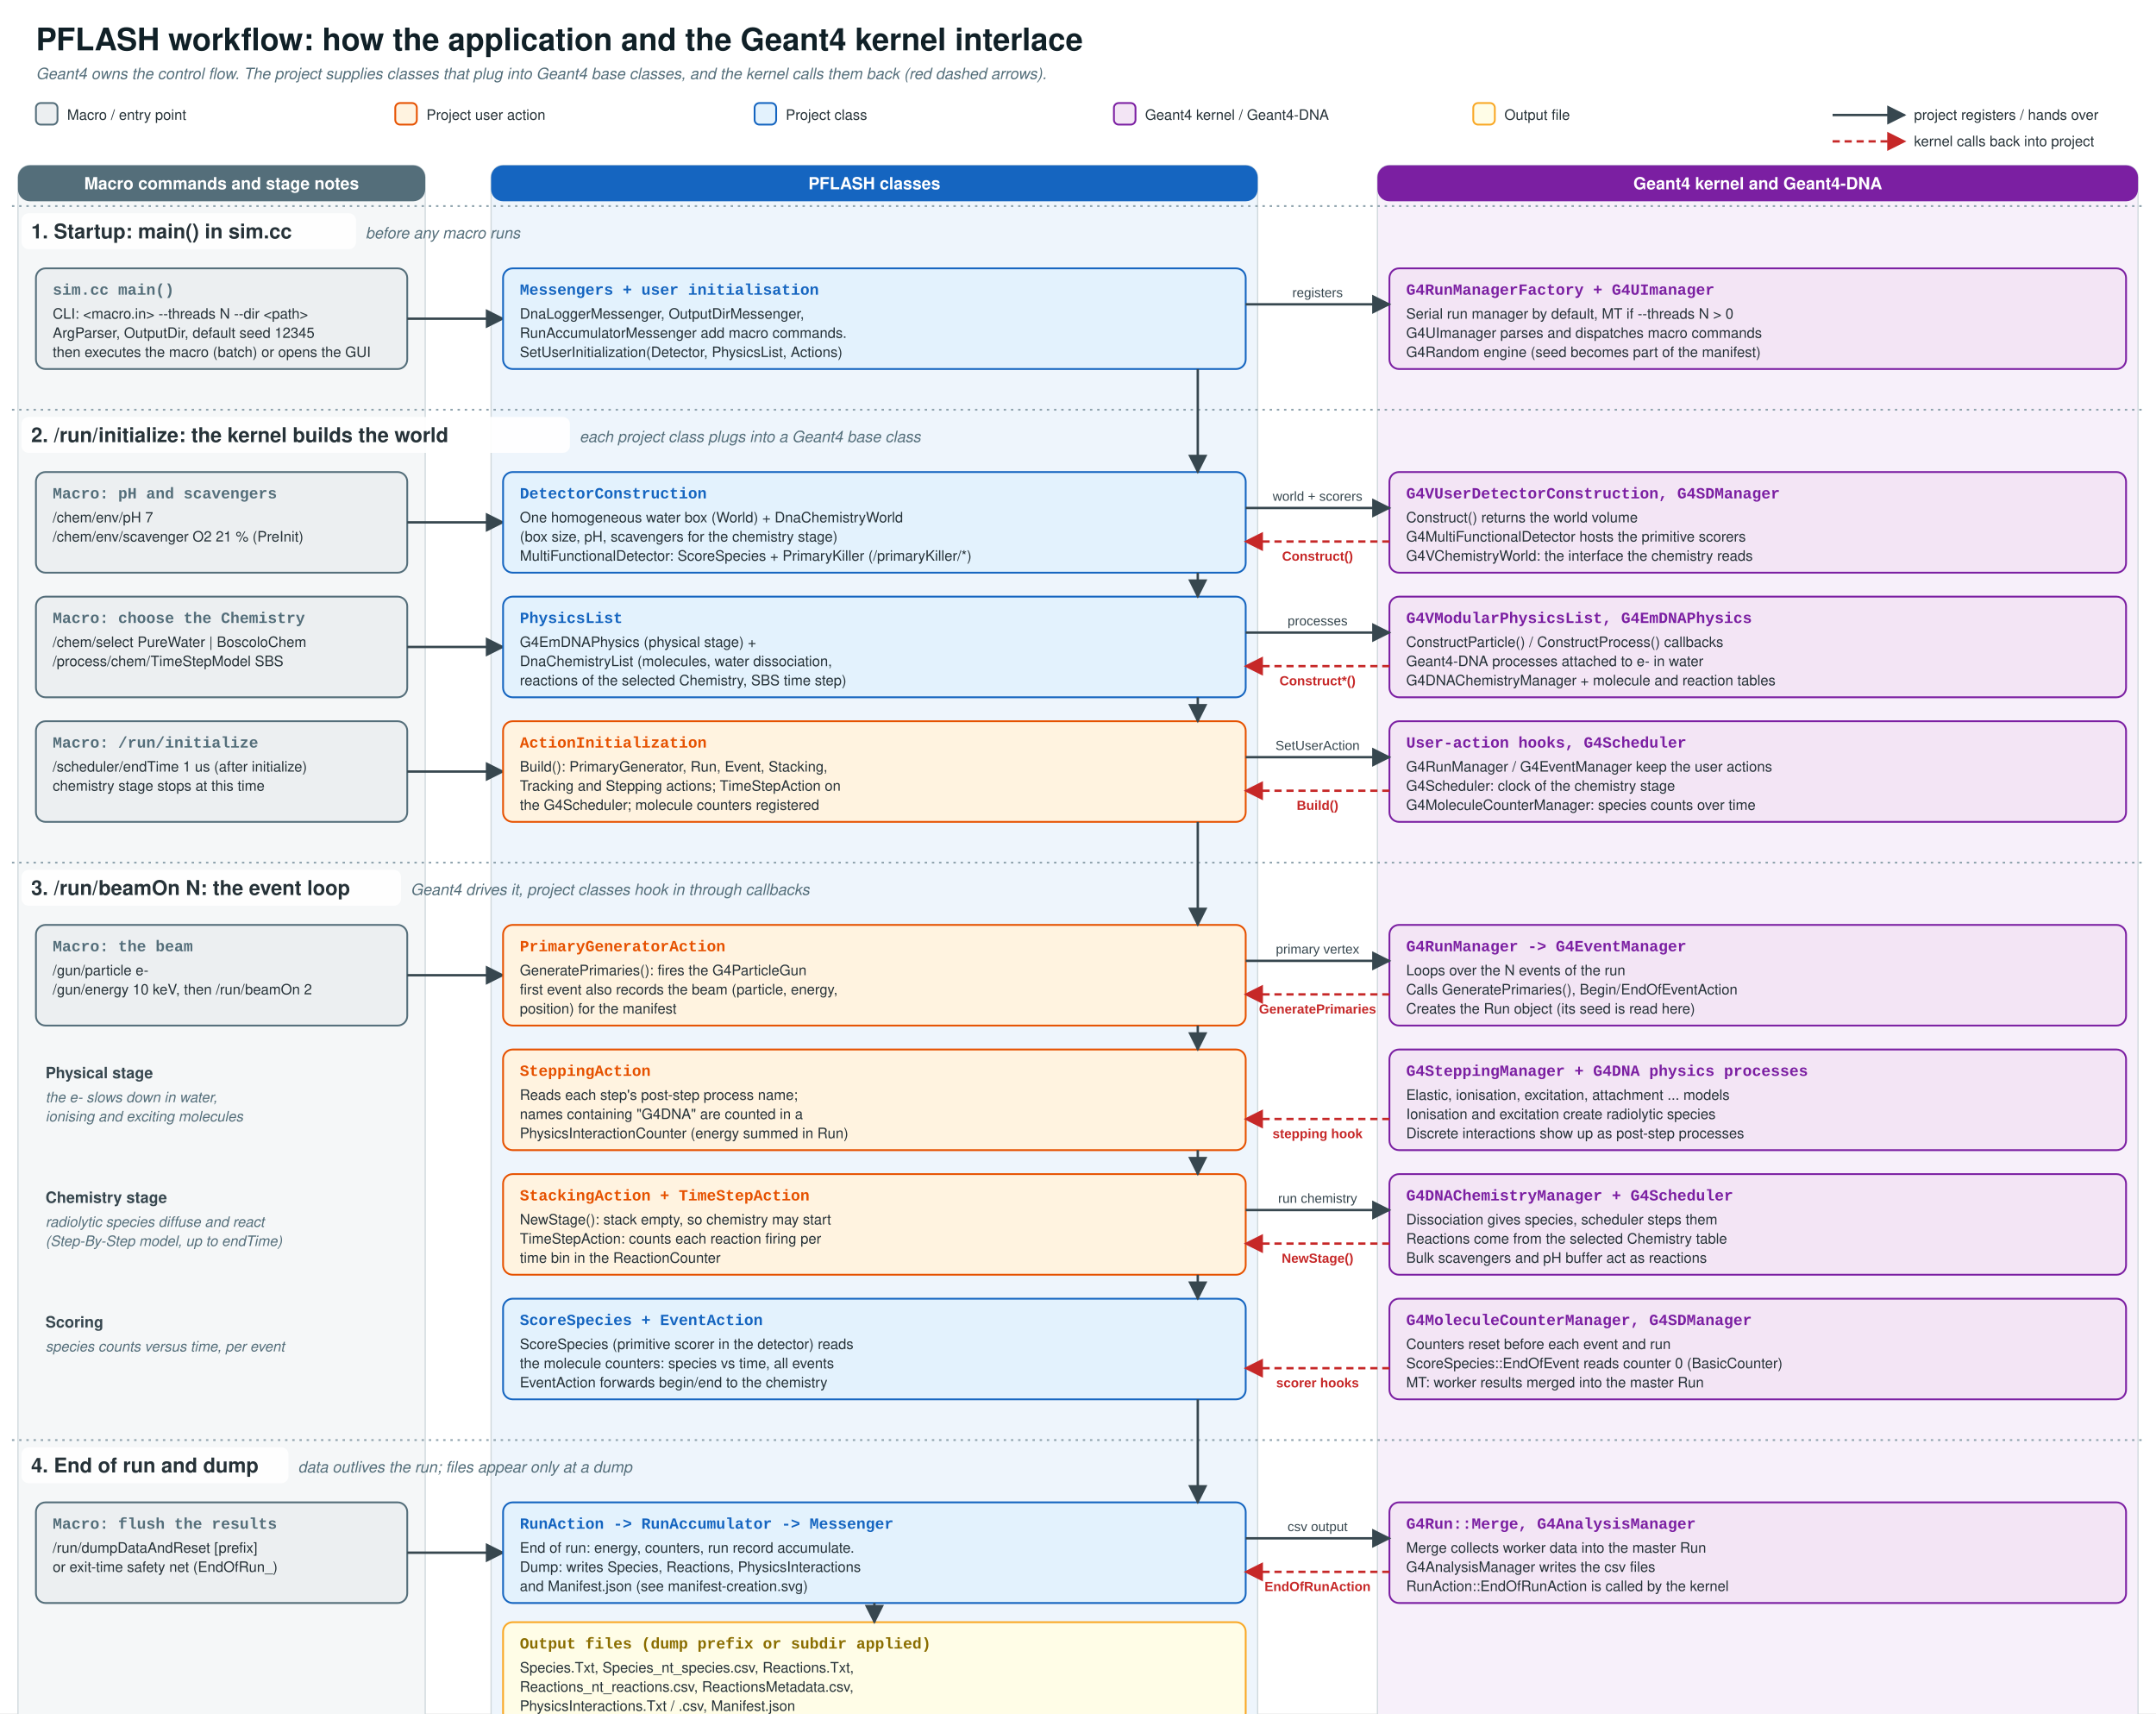
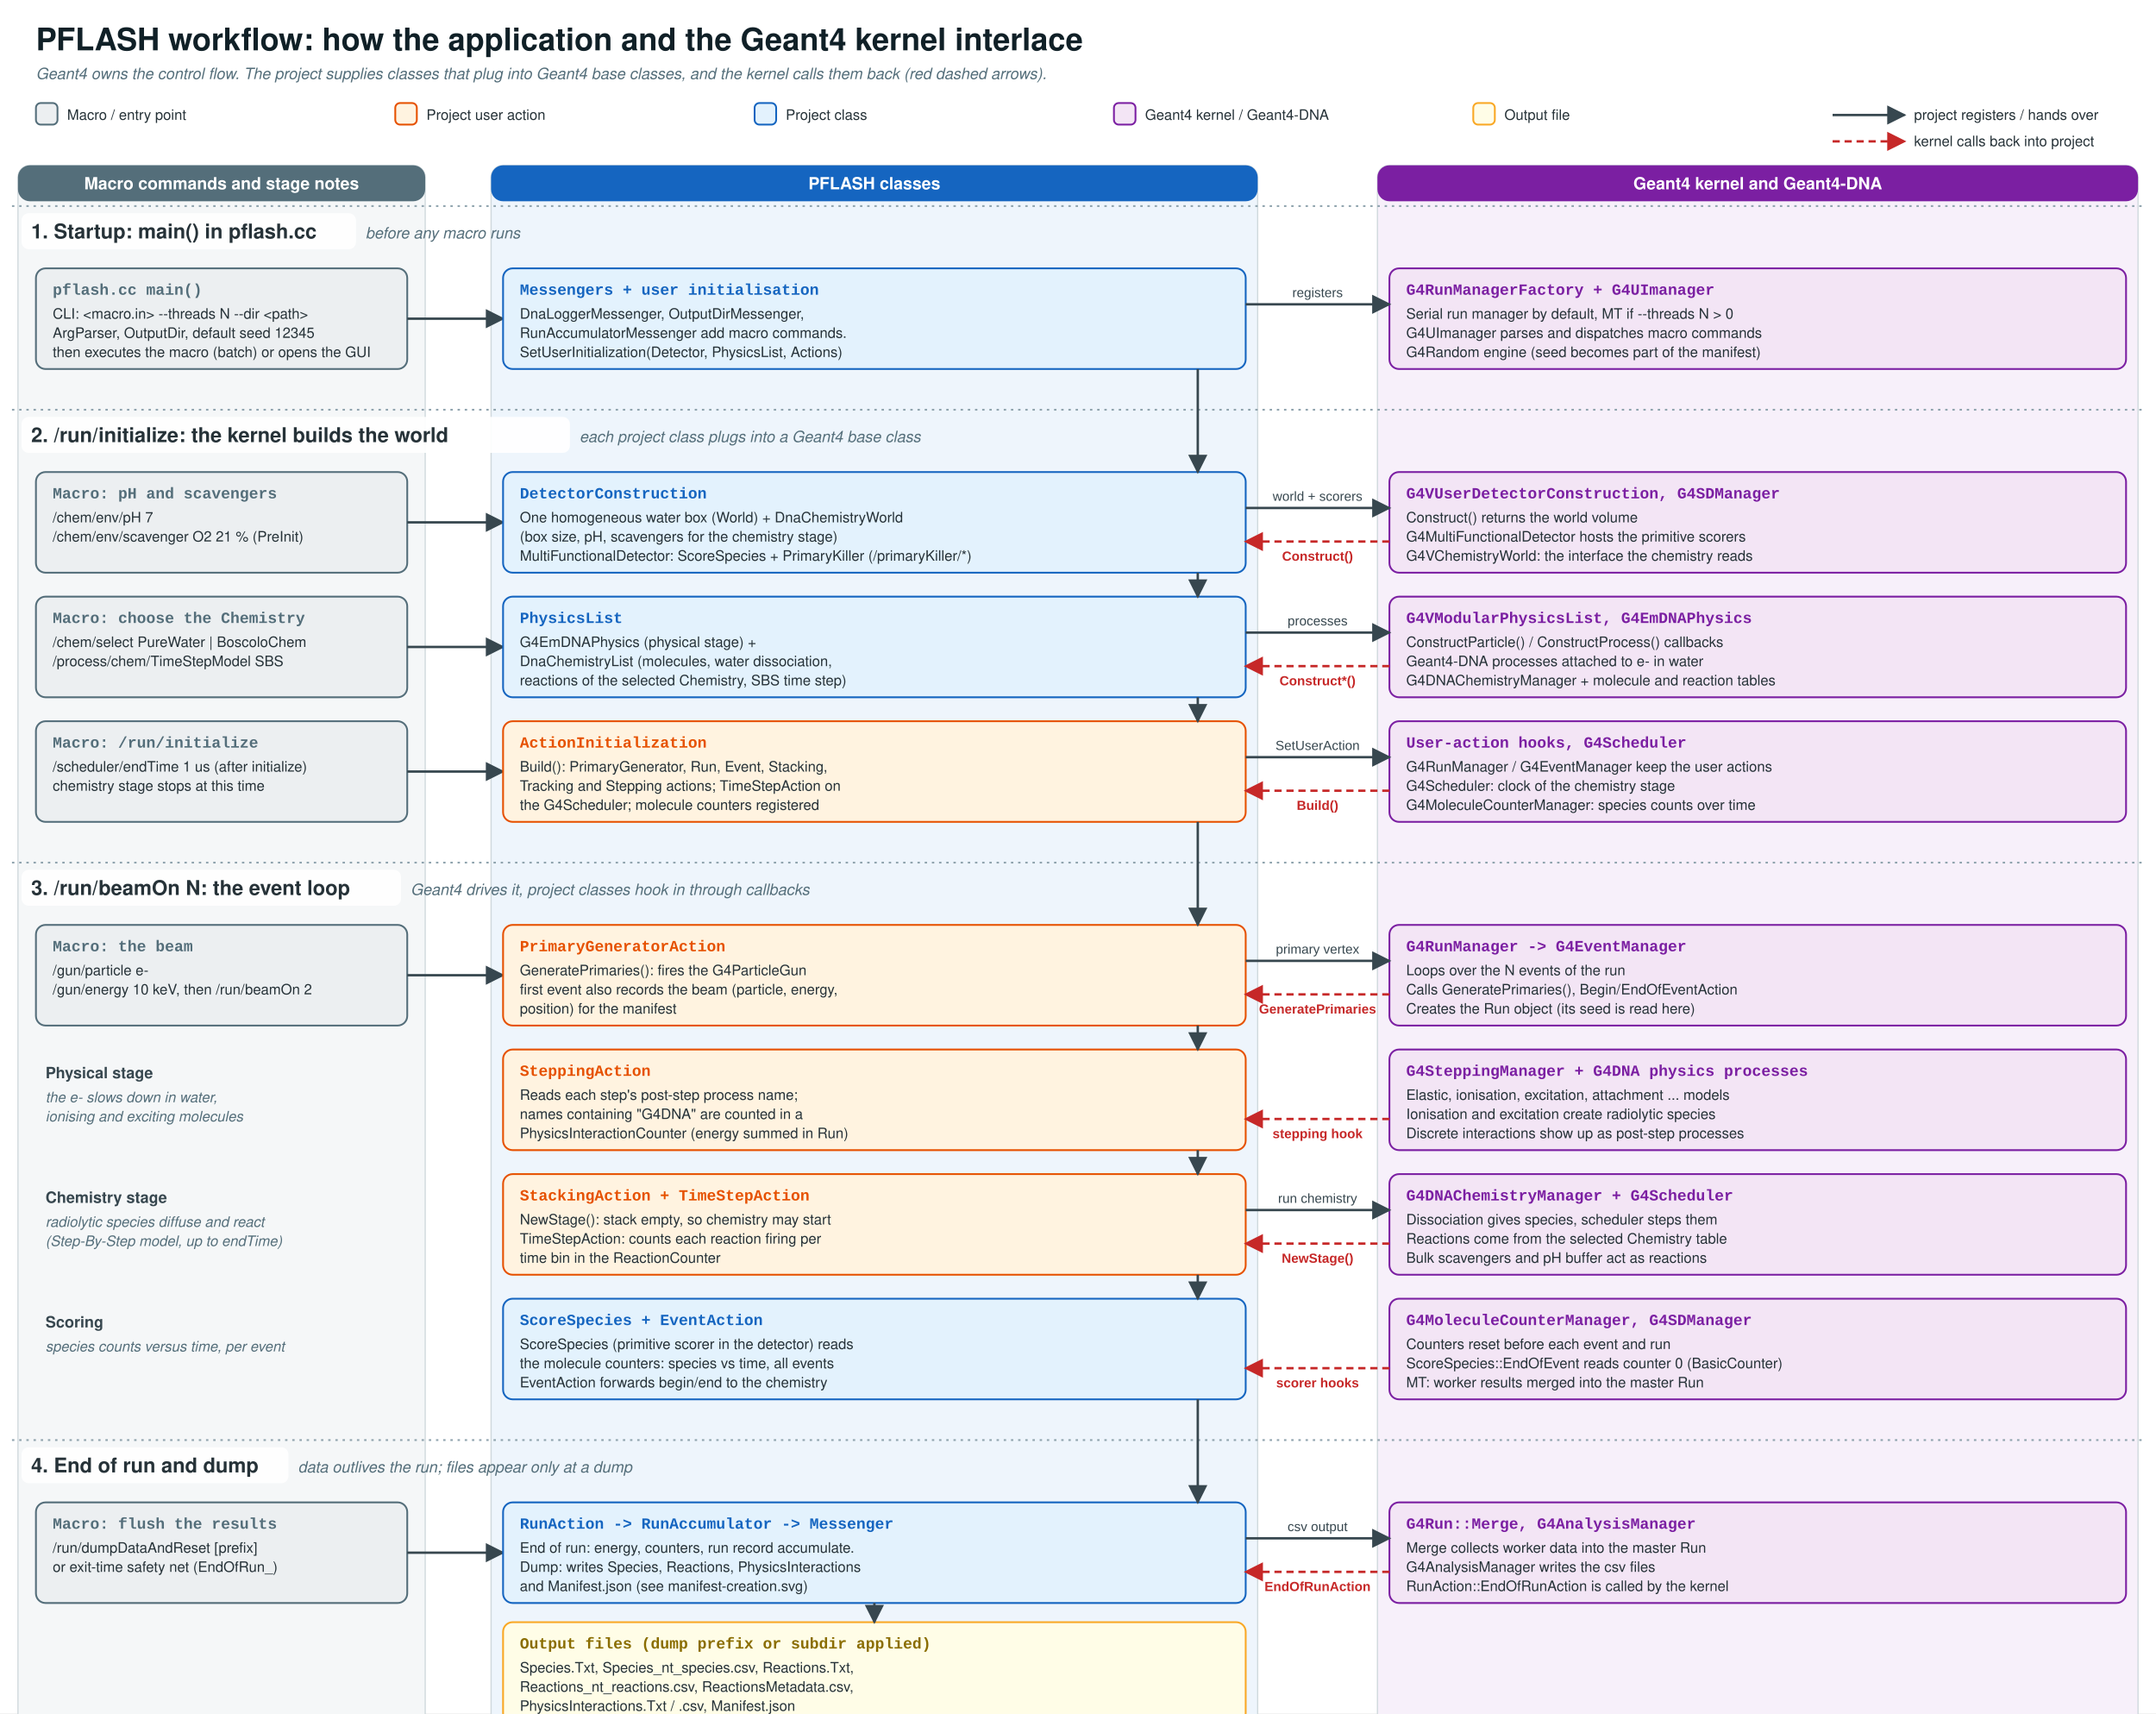
<svg xmlns="http://www.w3.org/2000/svg" viewBox="0 0 1800 1430" width="1800" height="1430" font-family="Segoe UI, Helvetica, Arial, sans-serif">
  <defs>
    <marker id="m1" viewBox="0 0 10 10" refX="9" refY="5" markerWidth="8" markerHeight="8" orient="auto">
      <path d="M0,0 L10,5 L0,10 z" fill="#37474f" />
    </marker>
    <marker id="m2" viewBox="0 0 10 10" refX="9" refY="5" markerWidth="8" markerHeight="8" orient="auto">
      <path d="M0,0 L10,5 L0,10 z" fill="#c62828" />
    </marker>
    <style>
.t{font:700 13px Consolas,"Courier New",monospace}
.d{font:12px "Segoe UI",Helvetica,Arial,sans-serif;fill:#263238}
.h{font:700 17px "Segoe UI",Helvetica,Arial,sans-serif;fill:#263238}
.sub{font:italic 13px "Segoe UI",Helvetica,Arial,sans-serif;fill:#546e7a}
.lab{font:11px "Segoe UI",Arial,sans-serif;fill:#37474f}
.red{font:700 11px "Segoe UI",Arial,sans-serif;fill:#c62828}
.ttl{font:700 26px "Segoe UI",Helvetica,Arial,sans-serif;fill:#102027}
.ln{font:700 14px "Segoe UI",Helvetica,Arial,sans-serif}
.note{font:italic 12px "Segoe UI",Helvetica,Arial,sans-serif;fill:#546e7a}
.nb{font:700 13px "Segoe UI",Helvetica,Arial,sans-serif;fill:#37474f}
</style>
  </defs>
  <rect width="100%" height="100%" fill="#ffffff" />
  <text x="30" y="42" class="ttl" text-anchor="start">PFLASH workflow: how the application and the Geant4 kernel interlace</text>
  <text x="30" y="66" class="sub" text-anchor="start">Geant4 owns the control flow. The project supplies classes that plug into Geant4 base classes, and the kernel calls them back (red dashed arrows).</text>
  <rect x="30" y="86" width="18" height="18" rx="4" fill="#eceff1" stroke="#546e7a" stroke-width="1.5" />
  <text x="56" y="100" class="d" text-anchor="start">Macro / entry point</text>
  <rect x="330" y="86" width="18" height="18" rx="4" fill="#fff3e0" stroke="#e65100" stroke-width="1.5" />
  <text x="356" y="100" class="d" text-anchor="start">Project user action</text>
  <rect x="630" y="86" width="18" height="18" rx="4" fill="#e3f2fd" stroke="#1565c0" stroke-width="1.5" />
  <text x="656" y="100" class="d" text-anchor="start">Project class</text>
  <rect x="930" y="86" width="18" height="18" rx="4" fill="#f3e5f5" stroke="#7b1fa2" stroke-width="1.5" />
  <text x="956" y="100" class="d" text-anchor="start">Geant4 kernel / Geant4-DNA</text>
  <rect x="1230" y="86" width="18" height="18" rx="4" fill="#fffde7" stroke="#f9a825" stroke-width="1.5" />
  <text x="1256" y="100" class="d" text-anchor="start">Output file</text>
  <path d="M1530,96 L1590,96" fill="none" stroke="#37474f" stroke-width="2" marker-end="url(#m1)" />
  <text x="1598" y="100" class="d" text-anchor="start">project registers / hands over</text>
  <path d="M1530,118 L1590,118" fill="none" stroke="#c62828" stroke-width="2" stroke-dasharray="6 4" marker-end="url(#m2)" />
  <text x="1598" y="122" class="d" text-anchor="start">kernel calls back into project</text>
  <rect x="15" y="138" width="340" height="1322" rx="10" fill="#f5f7f8" stroke="#cfd8dc" />
  <rect x="15" y="138" width="340" height="30" rx="10" fill="#546e7a" />
  <text x="185.0" y="158" class="ln" text-anchor="middle" fill="#ffffff">Macro commands and stage notes</text>
  <rect x="410" y="138" width="640" height="1322" rx="10" fill="#eef5fc" stroke="#cfd8dc" />
  <rect x="410" y="138" width="640" height="30" rx="10" fill="#1565c0" />
  <text x="730.0" y="158" class="ln" text-anchor="middle" fill="#ffffff">PFLASH classes</text>
  <rect x="1150" y="138" width="635" height="1322" rx="10" fill="#f7f0fa" stroke="#cfd8dc" />
  <rect x="1150" y="138" width="635" height="30" rx="10" fill="#7b1fa2" />
  <text x="1467.5" y="158" class="ln" text-anchor="middle" fill="#ffffff">Geant4 kernel and Geant4-DNA</text>
  <line x1="10" y1="172" x2="1790" y2="172" stroke="#90a4ae" stroke-width="1.5" stroke-dasharray="2 4" />
  <rect x="18" y="178" width="279.2" height="30" rx="6" fill="#ffffff" opacity="0.92" />
-   <text x="26" y="199" class="h" text-anchor="start">1. Startup: main() in sim.cc</text>
+   <text x="26" y="199" class="h" text-anchor="start">1. Startup: main() in pflash.cc</text>
  <text x="305.2" y="199" class="sub" text-anchor="start">before any macro runs</text>
  <rect x="30" y="224" width="310" height="84" rx="8" fill="#eceff1" stroke="#546e7a" stroke-width="1.5" />
-   <text x="44" y="246" class="t" fill="#546e7a">sim.cc  main()</text>
+   <text x="44" y="246" class="t" fill="#546e7a">pflash.cc  main()</text>
  <text x="44" y="266" class="d">CLI: &lt;macro.in&gt; --threads N --dir &lt;path&gt;</text>
  <text x="44" y="282" class="d">ArgParser, OutputDir, default seed 12345</text>
  <text x="44" y="298" class="d">then executes the macro (batch) or opens the GUI</text>
  <path d="M340,266 L420,266" fill="none" stroke="#37474f" stroke-width="2" marker-end="url(#m1)" />
  <rect x="420" y="224" width="620" height="84" rx="8" fill="#e3f2fd" stroke="#1565c0" stroke-width="1.5" />
  <text x="434" y="246" class="t" fill="#1565c0">Messengers + user initialisation</text>
  <text x="434" y="266" class="d">DnaLoggerMessenger, OutputDirMessenger,</text>
  <text x="434" y="282" class="d">RunAccumulatorMessenger add macro commands.</text>
  <text x="434" y="298" class="d">SetUserInitialization(Detector, PhysicsList, Actions)</text>
  <rect x="1160" y="224" width="615" height="84" rx="8" fill="#f3e5f5" stroke="#7b1fa2" stroke-width="1.5" />
  <text x="1174" y="246" class="t" fill="#7b1fa2">G4RunManagerFactory + G4UImanager</text>
  <text x="1174" y="266" class="d">Serial run manager by default, MT if --threads N &gt; 0</text>
  <text x="1174" y="282" class="d">G4UImanager parses and dispatches macro commands</text>
  <text x="1174" y="298" class="d">G4Random engine (seed becomes part of the manifest)</text>
  <path d="M1040,254 L1160,254" fill="none" stroke="#37474f" stroke-width="2" marker-end="url(#m1)" />
  <text x="1100.0" y="248" class="lab" text-anchor="middle">registers</text>
  <line x1="10" y1="342" x2="1790" y2="342" stroke="#90a4ae" stroke-width="1.5" stroke-dasharray="2 4" />
  <rect x="18" y="348" width="457.8" height="30" rx="6" fill="#ffffff" opacity="0.92" />
  <text x="26" y="369" class="h" text-anchor="start">2. /run/initialize: the kernel builds the world</text>
  <text x="483.8" y="369" class="sub" text-anchor="start">each project class plugs into a Geant4 base class</text>
  <rect x="30" y="394" width="310" height="84" rx="8" fill="#eceff1" stroke="#546e7a" stroke-width="1.5" />
  <text x="44" y="416" class="t" fill="#546e7a">Macro: pH and scavengers</text>
  <text x="44" y="436" class="d">/chem/env/pH 7</text>
  <text x="44" y="452" class="d">/chem/env/scavenger O2 21 %   (PreInit)</text>
  <path d="M340,436 L420,436" fill="none" stroke="#37474f" stroke-width="2" marker-end="url(#m1)" />
  <rect x="420" y="394" width="620" height="84" rx="8" fill="#e3f2fd" stroke="#1565c0" stroke-width="1.5" />
  <text x="434" y="416" class="t" fill="#1565c0">DetectorConstruction</text>
  <text x="434" y="436" class="d">One homogeneous water box (World) + DnaChemistryWorld</text>
  <text x="434" y="452" class="d">(box size, pH, scavengers for the chemistry stage)</text>
  <text x="434" y="468" class="d">MultiFunctionalDetector: ScoreSpecies + PrimaryKiller (/primaryKiller/*)</text>
  <rect x="1160" y="394" width="615" height="84" rx="8" fill="#f3e5f5" stroke="#7b1fa2" stroke-width="1.5" />
  <text x="1174" y="416" class="t" fill="#7b1fa2">G4VUserDetectorConstruction, G4SDManager</text>
  <text x="1174" y="436" class="d">Construct() returns the world volume</text>
  <text x="1174" y="452" class="d">G4MultiFunctionalDetector hosts the primitive scorers</text>
  <text x="1174" y="468" class="d">G4VChemistryWorld: the interface the chemistry reads</text>
  <path d="M1040,424 L1160,424" fill="none" stroke="#37474f" stroke-width="2" marker-end="url(#m1)" />
  <text x="1100.0" y="418" class="lab" text-anchor="middle">world + scorers</text>
  <path d="M1160,452 L1040,452" fill="none" stroke="#c62828" stroke-width="2" stroke-dasharray="6 4" marker-end="url(#m2)" />
  <text x="1100.0" y="468" class="red" text-anchor="middle">Construct()</text>
  <rect x="30" y="498" width="310" height="84" rx="8" fill="#eceff1" stroke="#546e7a" stroke-width="1.5" />
  <text x="44" y="520" class="t" fill="#546e7a">Macro: choose the Chemistry</text>
  <text x="44" y="540" class="d">/chem/select PureWater | BoscoloChem</text>
  <text x="44" y="556" class="d">/process/chem/TimeStepModel SBS</text>
  <path d="M340,540 L420,540" fill="none" stroke="#37474f" stroke-width="2" marker-end="url(#m1)" />
  <rect x="420" y="498" width="620" height="84" rx="8" fill="#e3f2fd" stroke="#1565c0" stroke-width="1.5" />
  <text x="434" y="520" class="t" fill="#1565c0">PhysicsList</text>
  <text x="434" y="540" class="d">G4EmDNAPhysics (physical stage) +</text>
  <text x="434" y="556" class="d">DnaChemistryList (molecules, water dissociation,</text>
  <text x="434" y="572" class="d">reactions of the selected Chemistry, SBS time step)</text>
  <rect x="1160" y="498" width="615" height="84" rx="8" fill="#f3e5f5" stroke="#7b1fa2" stroke-width="1.5" />
  <text x="1174" y="520" class="t" fill="#7b1fa2">G4VModularPhysicsList, G4EmDNAPhysics</text>
  <text x="1174" y="540" class="d">ConstructParticle() / ConstructProcess() callbacks</text>
  <text x="1174" y="556" class="d">Geant4-DNA processes attached to e- in water</text>
  <text x="1174" y="572" class="d">G4DNAChemistryManager + molecule and reaction tables</text>
  <path d="M1040,528 L1160,528" fill="none" stroke="#37474f" stroke-width="2" marker-end="url(#m1)" />
  <text x="1100.0" y="522" class="lab" text-anchor="middle">processes</text>
  <path d="M1160,556 L1040,556" fill="none" stroke="#c62828" stroke-width="2" stroke-dasharray="6 4" marker-end="url(#m2)" />
  <text x="1100.0" y="572" class="red" text-anchor="middle">Construct*()</text>
  <rect x="30" y="602" width="310" height="84" rx="8" fill="#eceff1" stroke="#546e7a" stroke-width="1.5" />
  <text x="44" y="624" class="t" fill="#546e7a">Macro: /run/initialize</text>
  <text x="44" y="644" class="d">/scheduler/endTime 1 us   (after initialize)</text>
  <text x="44" y="660" class="d">chemistry stage stops at this time</text>
  <path d="M340,644 L420,644" fill="none" stroke="#37474f" stroke-width="2" marker-end="url(#m1)" />
  <rect x="420" y="602" width="620" height="84" rx="8" fill="#fff3e0" stroke="#e65100" stroke-width="1.5" />
  <text x="434" y="624" class="t" fill="#e65100">ActionInitialization</text>
  <text x="434" y="644" class="d">Build(): PrimaryGenerator, Run, Event, Stacking,</text>
  <text x="434" y="660" class="d">Tracking and Stepping actions; TimeStepAction on</text>
  <text x="434" y="676" class="d">the G4Scheduler; molecule counters registered</text>
  <rect x="1160" y="602" width="615" height="84" rx="8" fill="#f3e5f5" stroke="#7b1fa2" stroke-width="1.5" />
  <text x="1174" y="624" class="t" fill="#7b1fa2">User-action hooks, G4Scheduler</text>
  <text x="1174" y="644" class="d">G4RunManager / G4EventManager keep the user actions</text>
  <text x="1174" y="660" class="d">G4Scheduler: clock of the chemistry stage</text>
  <text x="1174" y="676" class="d">G4MoleculeCounterManager: species counts over time</text>
  <path d="M1040,632 L1160,632" fill="none" stroke="#37474f" stroke-width="2" marker-end="url(#m1)" />
  <text x="1100.0" y="626" class="lab" text-anchor="middle">SetUserAction</text>
  <path d="M1160,660 L1040,660" fill="none" stroke="#c62828" stroke-width="2" stroke-dasharray="6 4" marker-end="url(#m2)" />
  <text x="1100.0" y="676" class="red" text-anchor="middle">Build()</text>
  <line x1="10" y1="720" x2="1790" y2="720" stroke="#90a4ae" stroke-width="1.5" stroke-dasharray="2 4" />
  <rect x="18" y="726" width="316.8" height="30" rx="6" fill="#ffffff" opacity="0.92" />
  <text x="26" y="747" class="h" text-anchor="start">3. /run/beamOn N: the event loop</text>
  <text x="342.8" y="747" class="sub" text-anchor="start">Geant4 drives it, project classes hook in through callbacks</text>
  <rect x="30" y="772" width="310" height="84" rx="8" fill="#eceff1" stroke="#546e7a" stroke-width="1.5" />
  <text x="44" y="794" class="t" fill="#546e7a">Macro: the beam</text>
  <text x="44" y="814" class="d">/gun/particle e-</text>
  <text x="44" y="830" class="d">/gun/energy 10 keV,  then /run/beamOn 2</text>
  <path d="M340,814 L420,814" fill="none" stroke="#37474f" stroke-width="2" marker-end="url(#m1)" />
  <rect x="420" y="772" width="620" height="84" rx="8" fill="#fff3e0" stroke="#e65100" stroke-width="1.5" />
  <text x="434" y="794" class="t" fill="#e65100">PrimaryGeneratorAction</text>
  <text x="434" y="814" class="d">GeneratePrimaries(): fires the G4ParticleGun</text>
  <text x="434" y="830" class="d">first event also records the beam (particle, energy,</text>
  <text x="434" y="846" class="d">position) for the manifest</text>
  <rect x="1160" y="772" width="615" height="84" rx="8" fill="#f3e5f5" stroke="#7b1fa2" stroke-width="1.5" />
  <text x="1174" y="794" class="t" fill="#7b1fa2">G4RunManager -&gt; G4EventManager</text>
  <text x="1174" y="814" class="d">Loops over the N events of the run</text>
  <text x="1174" y="830" class="d">Calls GeneratePrimaries(), Begin/EndOfEventAction</text>
  <text x="1174" y="846" class="d">Creates the Run object (its seed is read here)</text>
  <path d="M1040,802 L1160,802" fill="none" stroke="#37474f" stroke-width="2" marker-end="url(#m1)" />
  <text x="1100.0" y="796" class="lab" text-anchor="middle">primary vertex</text>
  <path d="M1160,830 L1040,830" fill="none" stroke="#c62828" stroke-width="2" stroke-dasharray="6 4" marker-end="url(#m2)" />
  <text x="1100.0" y="846" class="red" text-anchor="middle">GeneratePrimaries</text>
  <text x="38" y="900" class="nb" text-anchor="start">Physical stage</text>
  <text x="38" y="920" class="note" text-anchor="start">the e- slows down in water,</text>
  <text x="38" y="936" class="note" text-anchor="start">ionising and exciting molecules</text>
  <rect x="420" y="876" width="620" height="84" rx="8" fill="#fff3e0" stroke="#e65100" stroke-width="1.5" />
  <text x="434" y="898" class="t" fill="#e65100">SteppingAction</text>
  <text x="434" y="918" class="d">Reads each step's post-step process name;</text>
  <text x="434" y="934" class="d">names containing "G4DNA" are counted in a</text>
  <text x="434" y="950" class="d">PhysicsInteractionCounter (energy summed in Run)</text>
  <rect x="1160" y="876" width="615" height="84" rx="8" fill="#f3e5f5" stroke="#7b1fa2" stroke-width="1.5" />
  <text x="1174" y="898" class="t" fill="#7b1fa2">G4SteppingManager + G4DNA physics processes</text>
  <text x="1174" y="918" class="d">Elastic, ionisation, excitation, attachment ... models</text>
  <text x="1174" y="934" class="d">Ionisation and excitation create radiolytic species</text>
  <text x="1174" y="950" class="d">Discrete interactions show up as post-step processes</text>
  <path d="M1160,934 L1040,934" fill="none" stroke="#c62828" stroke-width="2" stroke-dasharray="6 4" marker-end="url(#m2)" />
  <text x="1100.0" y="950" class="red" text-anchor="middle">stepping hook</text>
  <text x="38" y="1004" class="nb" text-anchor="start">Chemistry stage</text>
  <text x="38" y="1024" class="note" text-anchor="start">radiolytic species diffuse and react</text>
  <text x="38" y="1040" class="note" text-anchor="start">(Step-By-Step model, up to endTime)</text>
  <rect x="420" y="980" width="620" height="84" rx="8" fill="#fff3e0" stroke="#e65100" stroke-width="1.5" />
  <text x="434" y="1002" class="t" fill="#e65100">StackingAction + TimeStepAction</text>
  <text x="434" y="1022" class="d">NewStage(): stack empty, so chemistry may start</text>
  <text x="434" y="1038" class="d">TimeStepAction: counts each reaction firing per</text>
  <text x="434" y="1054" class="d">time bin in the ReactionCounter</text>
  <rect x="1160" y="980" width="615" height="84" rx="8" fill="#f3e5f5" stroke="#7b1fa2" stroke-width="1.5" />
  <text x="1174" y="1002" class="t" fill="#7b1fa2">G4DNAChemistryManager + G4Scheduler</text>
  <text x="1174" y="1022" class="d">Dissociation gives species, scheduler steps them</text>
  <text x="1174" y="1038" class="d">Reactions come from the selected Chemistry table</text>
  <text x="1174" y="1054" class="d">Bulk scavengers and pH buffer act as reactions</text>
  <path d="M1040,1010 L1160,1010" fill="none" stroke="#37474f" stroke-width="2" marker-end="url(#m1)" />
  <text x="1100.0" y="1004" class="lab" text-anchor="middle">run chemistry</text>
  <path d="M1160,1038 L1040,1038" fill="none" stroke="#c62828" stroke-width="2" stroke-dasharray="6 4" marker-end="url(#m2)" />
  <text x="1100.0" y="1054" class="red" text-anchor="middle">NewStage()</text>
  <text x="38" y="1108" class="nb" text-anchor="start">Scoring</text>
  <text x="38" y="1128" class="note" text-anchor="start">species counts versus time, per event</text>
  <rect x="420" y="1084" width="620" height="84" rx="8" fill="#e3f2fd" stroke="#1565c0" stroke-width="1.5" />
  <text x="434" y="1106" class="t" fill="#1565c0">ScoreSpecies + EventAction</text>
  <text x="434" y="1126" class="d">ScoreSpecies (primitive scorer in the detector) reads</text>
  <text x="434" y="1142" class="d">the molecule counters: species vs time, all events</text>
  <text x="434" y="1158" class="d">EventAction forwards begin/end to the chemistry</text>
  <rect x="1160" y="1084" width="615" height="84" rx="8" fill="#f3e5f5" stroke="#7b1fa2" stroke-width="1.5" />
  <text x="1174" y="1106" class="t" fill="#7b1fa2">G4MoleculeCounterManager, G4SDManager</text>
  <text x="1174" y="1126" class="d">Counters reset before each event and run</text>
  <text x="1174" y="1142" class="d">ScoreSpecies::EndOfEvent reads counter 0 (BasicCounter)</text>
  <text x="1174" y="1158" class="d">MT: worker results merged into the master Run</text>
  <path d="M1160,1142 L1040,1142" fill="none" stroke="#c62828" stroke-width="2" stroke-dasharray="6 4" marker-end="url(#m2)" />
  <text x="1100.0" y="1158" class="red" text-anchor="middle">scorer hooks</text>
  <line x1="10" y1="1202" x2="1790" y2="1202" stroke="#90a4ae" stroke-width="1.5" stroke-dasharray="2 4" />
  <rect x="18" y="1208" width="222.8" height="30" rx="6" fill="#ffffff" opacity="0.92" />
  <text x="26" y="1229" class="h" text-anchor="start">4. End of run and dump</text>
  <text x="248.8" y="1229" class="sub" text-anchor="start">data outlives the run; files appear only at a dump</text>
  <rect x="30" y="1254" width="310" height="84" rx="8" fill="#eceff1" stroke="#546e7a" stroke-width="1.5" />
  <text x="44" y="1276" class="t" fill="#546e7a">Macro: flush the results</text>
  <text x="44" y="1296" class="d">/run/dumpDataAndReset [prefix]</text>
  <text x="44" y="1312" class="d">or exit-time safety net (EndOfRun_)</text>
  <path d="M340,1296 L420,1296" fill="none" stroke="#37474f" stroke-width="2" marker-end="url(#m1)" />
  <rect x="420" y="1254" width="620" height="84" rx="8" fill="#e3f2fd" stroke="#1565c0" stroke-width="1.5" />
  <text x="434" y="1276" class="t" fill="#1565c0">RunAction -&gt; RunAccumulator -&gt; Messenger</text>
  <text x="434" y="1296" class="d">End of run: energy, counters, run record accumulate.</text>
  <text x="434" y="1312" class="d">Dump: writes Species, Reactions, PhysicsInteractions</text>
  <text x="434" y="1328" class="d">and Manifest.json (see manifest-creation.svg)</text>
  <rect x="1160" y="1254" width="615" height="84" rx="8" fill="#f3e5f5" stroke="#7b1fa2" stroke-width="1.5" />
  <text x="1174" y="1276" class="t" fill="#7b1fa2">G4Run::Merge, G4AnalysisManager</text>
  <text x="1174" y="1296" class="d">Merge collects worker data into the master Run</text>
  <text x="1174" y="1312" class="d">G4AnalysisManager writes the csv files</text>
  <text x="1174" y="1328" class="d">RunAction::EndOfRunAction is called by the kernel</text>
  <path d="M1040,1284 L1160,1284" fill="none" stroke="#37474f" stroke-width="2" marker-end="url(#m1)" />
  <text x="1100.0" y="1278" class="lab" text-anchor="middle">csv output</text>
  <path d="M1160,1312 L1040,1312" fill="none" stroke="#c62828" stroke-width="2" stroke-dasharray="6 4" marker-end="url(#m2)" />
  <text x="1100.0" y="1328" class="red" text-anchor="middle">EndOfRunAction</text>
  <rect x="420" y="1354" width="620" height="84" rx="8" fill="#fffde7" stroke="#f9a825" stroke-width="1.5" />
  <text x="434" y="1376" class="t" fill="#8a6d00">Output files (dump prefix or subdir applied)</text>
  <text x="434" y="1396" class="d">Species.Txt, Species_nt_species.csv, Reactions.Txt,</text>
  <text x="434" y="1412" class="d">Reactions_nt_reactions.csv, ReactionsMetadata.csv,</text>
  <text x="434" y="1428" class="d">PhysicsInteractions.Txt / .csv, Manifest.json</text>
  <path d="M730.0,1338 L730.0,1354" fill="none" stroke="#37474f" stroke-width="2" marker-end="url(#m1)" />
  <path d="M1000,308 L1000,394" fill="none" stroke="#37474f" stroke-width="2" marker-end="url(#m1)" />
  <path d="M1000,478 L1000,498" fill="none" stroke="#37474f" stroke-width="2" marker-end="url(#m1)" />
  <path d="M1000,582 L1000,602" fill="none" stroke="#37474f" stroke-width="2" marker-end="url(#m1)" />
  <path d="M1000,686 L1000,772" fill="none" stroke="#37474f" stroke-width="2" marker-end="url(#m1)" />
  <path d="M1000,856 L1000,876" fill="none" stroke="#37474f" stroke-width="2" marker-end="url(#m1)" />
  <path d="M1000,960 L1000,980" fill="none" stroke="#37474f" stroke-width="2" marker-end="url(#m1)" />
  <path d="M1000,1064 L1000,1084" fill="none" stroke="#37474f" stroke-width="2" marker-end="url(#m1)" />
  <path d="M1000,1168 L1000,1254" fill="none" stroke="#37474f" stroke-width="2" marker-end="url(#m1)" />
</svg>
